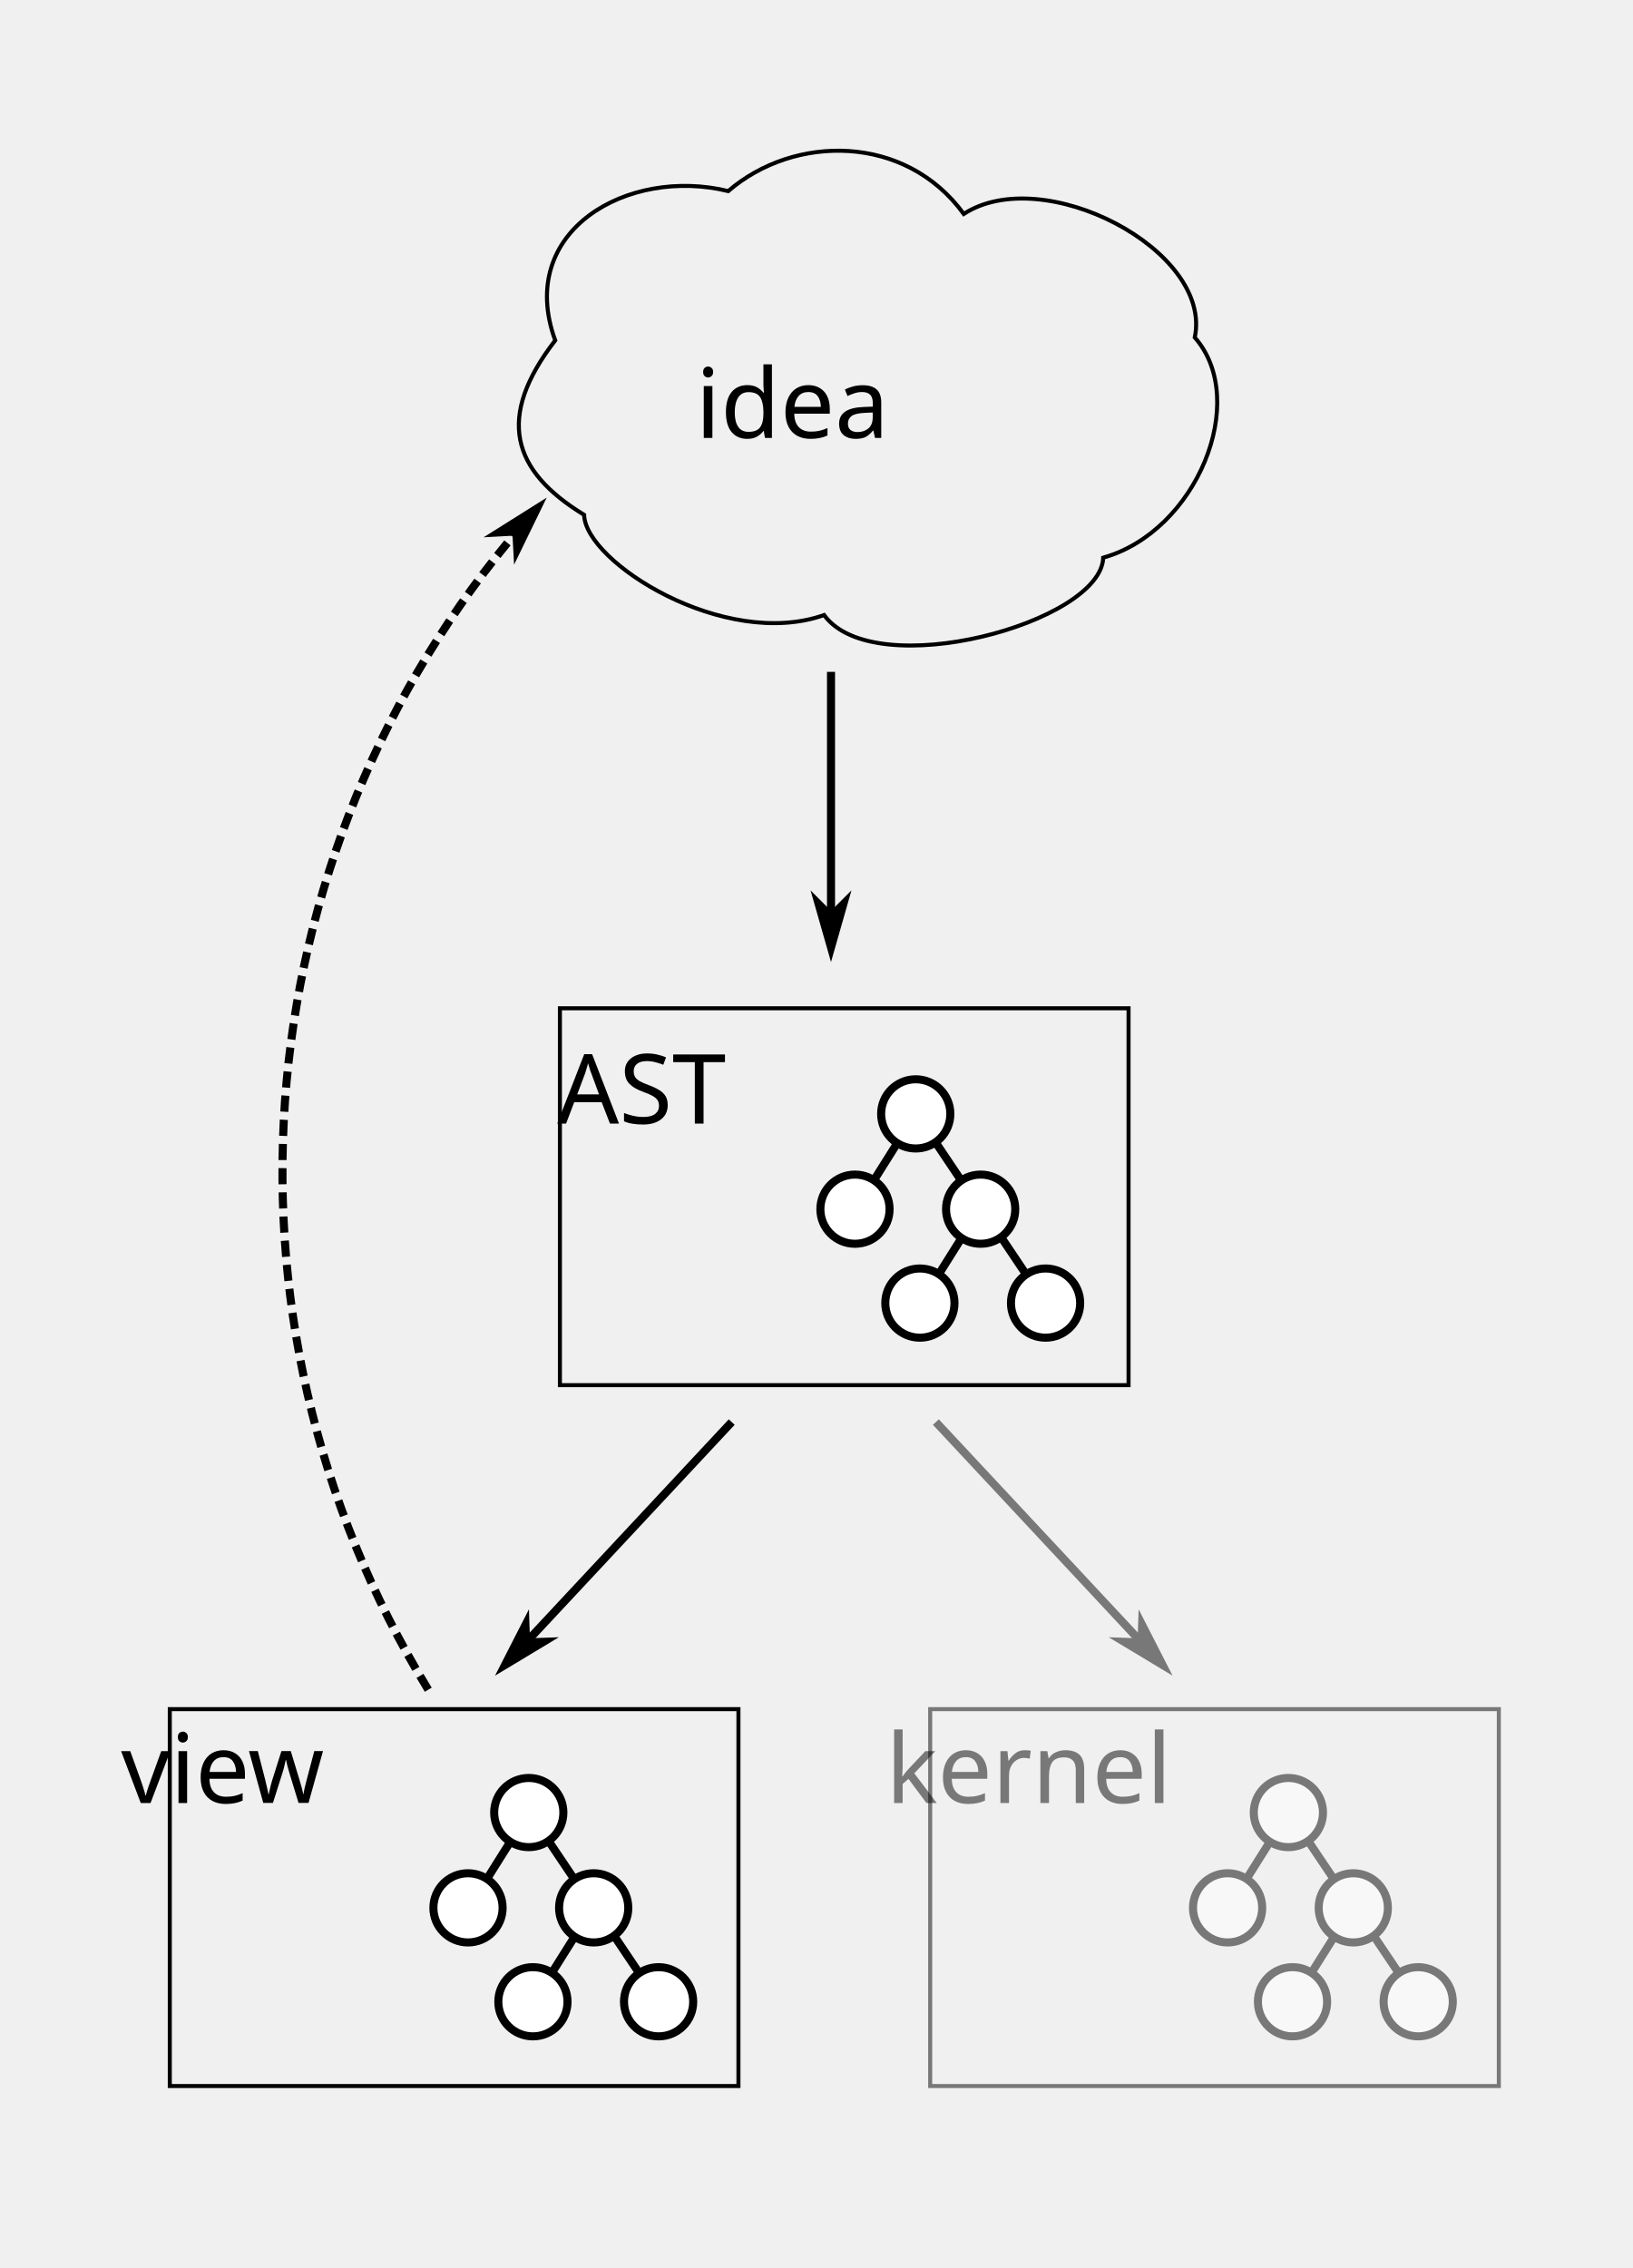
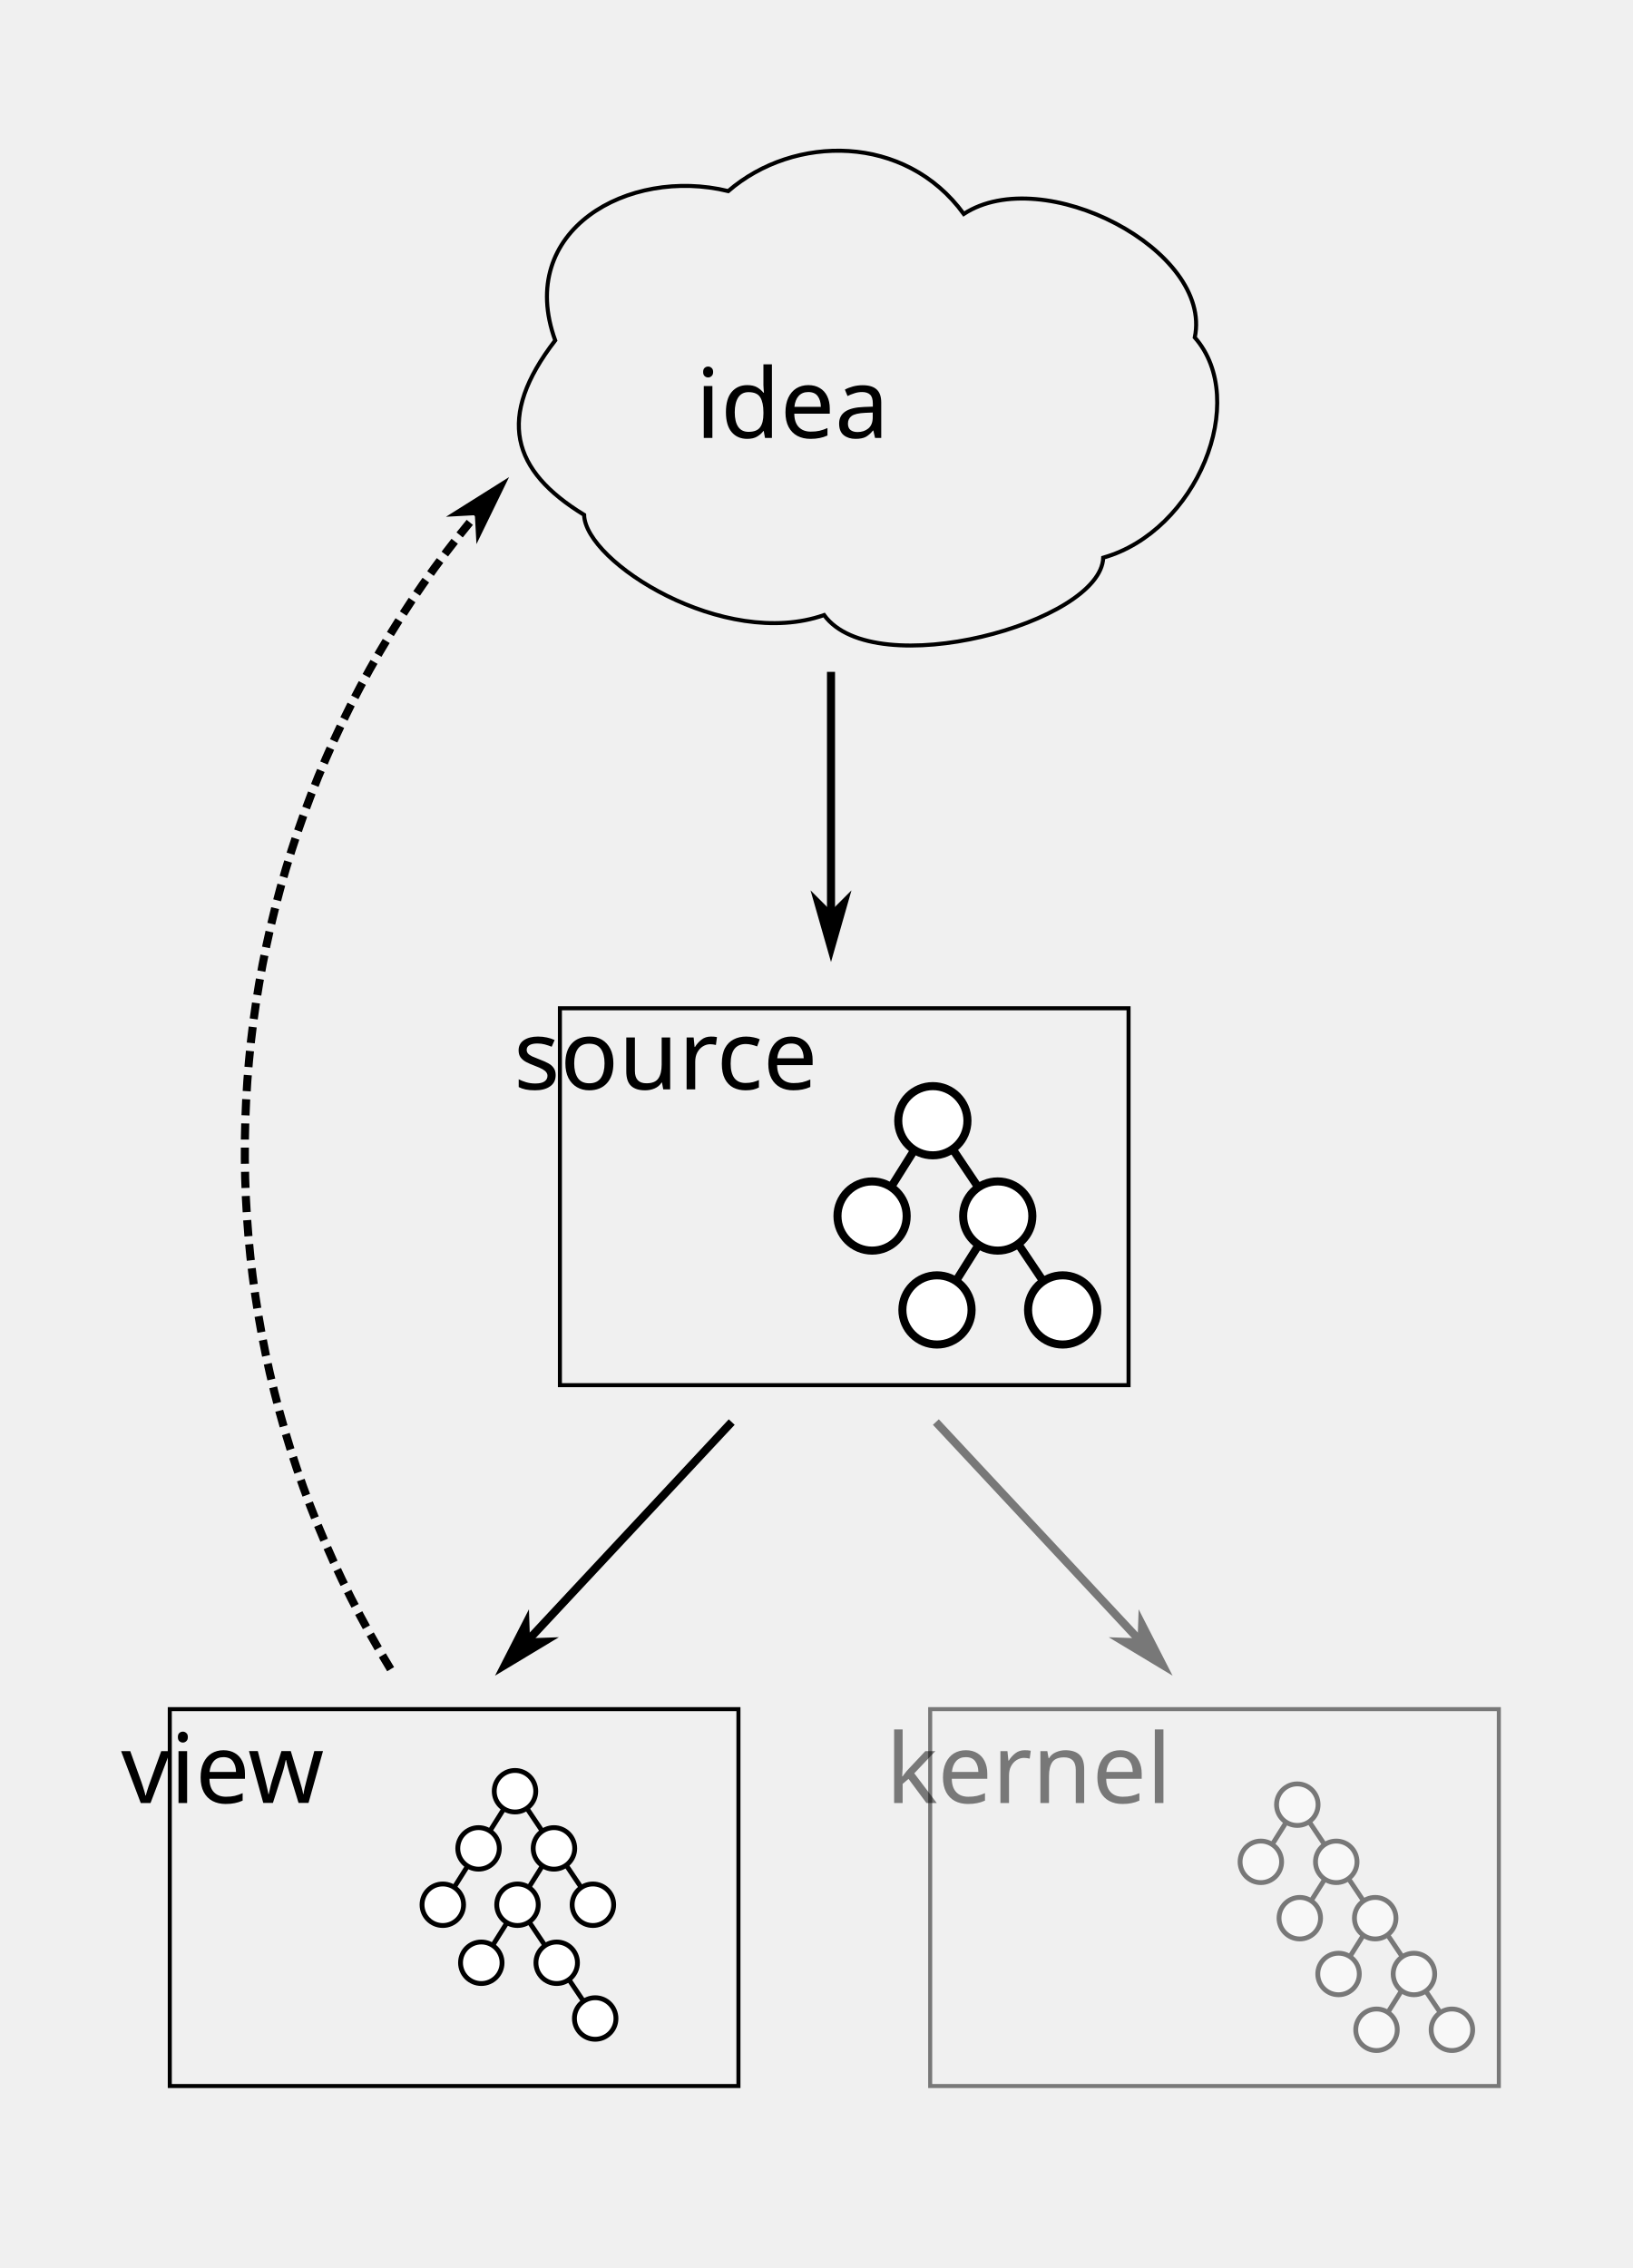
<svg xmlns="http://www.w3.org/2000/svg" width="243" height="337.5" id="svg2" version="1.0">
  <defs id="defs4">
    <marker orient="auto" refY="0" refX="0" id="Arrow1Mstart" style="overflow:visible">
      <path id="path3196" d="M 0,0 L 5,-5 L -12.5,0 L 5,5 L 0,0 z" style="fill-rule:evenodd;stroke:#000000;stroke-width:1pt;marker-start:none" transform="matrix(0.4,0,0,0.4,4,0)" />
    </marker>
    <marker orient="auto" refY="0" refX="0" id="Arrow1Mend" style="overflow:visible">
      <path id="path3199" d="M 0,0 L 5,-5 L -12.5,0 L 5,5 L 0,0 z" style="fill-rule:evenodd;stroke:#000000;stroke-width:1pt;marker-start:none" transform="matrix(-0.4,0,0,-0.4,-4,0)" />
    </marker>
    <marker orient="auto" refY="0" refX="0" id="Arrow1Send" style="overflow:visible">
      <path id="path3205" d="M 0,0 L 5,-5 L -12.5,0 L 5,5 L 0,0 z" style="fill-rule:evenodd;stroke:#000000;stroke-width:1pt;marker-start:none" transform="matrix(-0.2,0,0,-0.2,-1.2,0)" />
    </marker>
    <marker orient="auto" refY="0" refX="0" id="Arrow1Sstart" style="overflow:visible">
      <path id="path3202" d="M 0,0 L 5,-5 L -12.5,0 L 5,5 L 0,0 z" style="fill-rule:evenodd;stroke:#000000;stroke-width:1pt;marker-start:none" transform="matrix(0.2,0,0,0.2,1.2,0)" />
    </marker>
    <marker orient="auto" refY="0" refX="0" id="Arrow1Lend" style="overflow:visible">
      <path id="path3193" d="M 0,0 L 5,-5 L -12.5,0 L 5,5 L 0,0 z" style="fill-rule:evenodd;stroke:#000000;stroke-width:1pt;marker-start:none" transform="matrix(-0.8,0,0,-0.8,-10,0)" />
    </marker>
  </defs>
  <g id="layer1">
    <rect style="opacity:1;fill:none;fill-opacity:1;stroke:#000000;stroke-width:0.6;stroke-miterlimit:4;stroke-dasharray:none;stroke-opacity:1" id="rect2383" width="84.617" height="56.084" x="83.318" y="150.041" />
    <rect y="254.337" x="25.266" height="56.084" width="84.617" id="rect3159" style="opacity:1;fill:none;fill-opacity:1;stroke:#000000;stroke-width:0.6;stroke-miterlimit:4;stroke-dasharray:none;stroke-opacity:1" />
    <rect style="opacity:0.5;fill:none;fill-opacity:1;stroke:#000000;stroke-width:0.6;stroke-miterlimit:4;stroke-dasharray:none;stroke-opacity:1" id="rect3161" width="84.617" height="56.084" x="138.417" y="254.337" />
-     <text xml:space="preserve" style="font-size:14.405px;font-style:normal;font-variant:normal;font-weight:normal;font-stretch:normal;text-align:center;line-height:125%;writing-mode:lr-tb;text-anchor:middle;fill:#000000;fill-opacity:1;stroke:none;stroke-width:1px;stroke-linecap:butt;stroke-linejoin:miter;stroke-opacity:1;font-family:Lucida Grande;-inkscape-font-specification:Lucida Grande" x="104.846" y="167.201" id="text3163">
-       <tspan id="tspan3165" x="104.846" y="167.201">AST</tspan>
+     <text xml:space="preserve" style="font-size:14.405px;font-style:normal;font-variant:normal;font-weight:normal;font-stretch:normal;text-align:center;line-height:125%;writing-mode:lr-tb;text-anchor:middle;fill:#000000;fill-opacity:1;stroke:none;stroke-width:1px;stroke-linecap:butt;stroke-linejoin:miter;stroke-opacity:1;font-family:Lucida Grande;-inkscape-font-specification:Lucida Grande" x="108.409" y="162.11" id="text3163">
+       <tspan id="tspan3165" x="108.409" y="162.11">source</tspan>
    </text>
    <path style="fill:none;fill-rule:evenodd;stroke:#000000;stroke-width:0.6;stroke-linecap:butt;stroke-linejoin:miter;stroke-miterlimit:4;stroke-dasharray:none;stroke-opacity:1" d="M 82.619,50.656 C 76.668,34.304 93.487,24.795 108.365,28.437 C 118.171,19.966 134.722,19.887 143.417,31.838 C 155.221,24.14 180.508,37.218 177.79,50.215 C 186.047,59.613 178.051,79.087 164.166,82.985 C 163.832,92.677 130.133,101.821 122.63,91.528 C 107.776,96.758 87.075,83.644 86.92,76.615 C 76.123,70.028 73.798,62.094 82.619,50.656 z" id="path3179" />
    <text xml:space="preserve" style="font-size:14.405px;font-style:normal;font-variant:normal;font-weight:normal;font-stretch:normal;text-align:center;line-height:125%;writing-mode:lr-tb;text-anchor:middle;fill:#000000;fill-opacity:1;stroke:none;stroke-width:1px;stroke-linecap:butt;stroke-linejoin:miter;stroke-opacity:1;font-family:Lucida Grande;-inkscape-font-specification:Lucida Grande" x="127.26" y="65.168" id="text3181">
      <tspan id="tspan3183" x="127.26" y="65.168">idea</tspan>
    </text>
    <path id="path5552" d="M 139.263,211.615 L 172.874,247.626" style="opacity:0.5;fill:none;fill-rule:evenodd;stroke:#000000;stroke-width:1.2px;stroke-linecap:butt;stroke-linejoin:miter;marker-end:url(#Arrow1Mend);stroke-opacity:1" />
    <path style="fill:none;fill-rule:evenodd;stroke:#000000;stroke-width:1.2px;stroke-linecap:butt;stroke-linejoin:miter;marker-end:url(#Arrow1Mend);stroke-opacity:1" d="M 123.659,99.979 L 123.659,140.792" id="path5554" />
-     <path id="path6099" d="M 136.313,165.661 L 145.972,180.047" style="fill:none;fill-rule:evenodd;stroke:#000000;stroke-width:1.2;stroke-linecap:butt;stroke-linejoin:miter;stroke-miterlimit:4;stroke-dasharray:none;stroke-opacity:1" />
-     <path style="fill:none;fill-rule:evenodd;stroke:#000000;stroke-width:1.2;stroke-linecap:butt;stroke-linejoin:miter;stroke-miterlimit:4;stroke-dasharray:none;stroke-opacity:1" d="M 136.313,165.661 L 127.27,180.047" id="path6097" />
-     <path style="opacity:1;fill:#ffffff;fill-opacity:1;stroke:#000000;stroke-width:1;stroke-miterlimit:4;stroke-dasharray:none;stroke-dashoffset:0;stroke-opacity:1" id="path6091" d="M 459.829,160.112 A 4.289,4.289 0 1 1 451.25,160.112 A 4.289,4.289 0 1 1 459.829,160.112 z" transform="matrix(1.200384,0,0,1.200384,-410.5543,-26.43964)" />
-     <path style="fill:none;fill-rule:evenodd;stroke:#000000;stroke-width:1.2;stroke-linecap:butt;stroke-linejoin:miter;stroke-miterlimit:4;stroke-dasharray:none;stroke-opacity:1" d="M 145.972,179.635 L 155.631,194.021" id="path6101" />
-     <path transform="matrix(1.200384,0,0,1.200384,-419.5969,-12.25932)" d="M 459.829,160.112 A 4.289,4.289 0 1 1 451.25,160.112 A 4.289,4.289 0 1 1 459.829,160.112 z" id="path6093" style="opacity:1;fill:#ffffff;fill-opacity:1;stroke:#000000;stroke-width:1;stroke-miterlimit:4;stroke-dasharray:none;stroke-dashoffset:0;stroke-opacity:1" />
-     <path id="path6103" d="M 145.972,179.635 L 136.929,194.021" style="fill:none;fill-rule:evenodd;stroke:#000000;stroke-width:1.2;stroke-linecap:butt;stroke-linejoin:miter;stroke-miterlimit:4;stroke-dasharray:none;stroke-opacity:1" />
-     <path style="opacity:1;fill:#ffffff;fill-opacity:1;stroke:#000000;stroke-width:1;stroke-miterlimit:4;stroke-dasharray:none;stroke-dashoffset:0;stroke-opacity:1" id="path6095" d="M 459.829,160.112 A 4.289,4.289 0 1 1 451.25,160.112 A 4.289,4.289 0 1 1 459.829,160.112 z" transform="matrix(1.200384,0,0,1.200384,-400.8953,-12.25932)" />
-     <path style="opacity:1;fill:#ffffff;fill-opacity:1;stroke:#000000;stroke-width:1;stroke-miterlimit:4;stroke-dasharray:none;stroke-dashoffset:0;stroke-opacity:1" id="path6105" d="M 459.829,160.112 A 4.289,4.289 0 1 1 451.25,160.112 A 4.289,4.289 0 1 1 459.829,160.112 z" transform="matrix(1.200384,0,0,1.200384,-409.9378,1.715487)" />
-     <path transform="matrix(1.200384,0,0,1.200384,-391.2362,1.715487)" d="M 459.829,160.112 A 4.289,4.289 0 1 1 451.25,160.112 A 4.289,4.289 0 1 1 459.829,160.112 z" id="path6107" style="opacity:1;fill:#ffffff;fill-opacity:1;stroke:#000000;stroke-width:1;stroke-miterlimit:4;stroke-dasharray:none;stroke-dashoffset:0;stroke-opacity:1" />
-     <path style="opacity:1;fill:none;fill-opacity:1;stroke:#000000;stroke-width:1;marker-end:url(#Arrow1Mend);stroke-miterlimit:4;stroke-dasharray:2, 1;stroke-dashoffset:0;stroke-opacity:1" id="path6129" d="M 482.072,320.18 A 123,123 0 0 1 495.441,173.866" transform="matrix(1.200384,0,0,1.200384,-514.9457,-132.8955)" />
+     <path id="path6099" d="M 138.858,166.679 L 148.517,181.065" style="fill:none;fill-rule:evenodd;stroke:#000000;stroke-width:1.2;stroke-linecap:butt;stroke-linejoin:miter;stroke-miterlimit:4;stroke-dasharray:none;stroke-opacity:1" />
+     <path style="fill:none;fill-rule:evenodd;stroke:#000000;stroke-width:1.2;stroke-linecap:butt;stroke-linejoin:miter;stroke-miterlimit:4;stroke-dasharray:none;stroke-opacity:1" d="M 138.858,166.679 L 129.815,181.065" id="path6097" />
+     <path style="opacity:1;fill:#ffffff;fill-opacity:1;stroke:#000000;stroke-width:1;stroke-miterlimit:4;stroke-dasharray:none;stroke-dashoffset:0;stroke-opacity:1" id="path6091" d="M 459.829,160.112 A 4.289,4.289 0 1 1 451.25,160.112 A 4.289,4.289 0 1 1 459.829,160.112 z" transform="matrix(1.200384,0,0,1.200384,-408.0091,-25.42154)" />
+     <path style="fill:none;fill-rule:evenodd;stroke:#000000;stroke-width:1.2;stroke-linecap:butt;stroke-linejoin:miter;stroke-miterlimit:4;stroke-dasharray:none;stroke-opacity:1" d="M 148.517,180.654 L 158.176,195.039" id="path6101" />
+     <path transform="matrix(1.200384,0,0,1.200384,-417.0516,-11.24122)" d="M 459.829,160.112 A 4.289,4.289 0 1 1 451.25,160.112 A 4.289,4.289 0 1 1 459.829,160.112 z" id="path6093" style="opacity:1;fill:#ffffff;fill-opacity:1;stroke:#000000;stroke-width:1;stroke-miterlimit:4;stroke-dasharray:none;stroke-dashoffset:0;stroke-opacity:1" />
+     <path id="path6103" d="M 148.517,180.654 L 139.474,195.039" style="fill:none;fill-rule:evenodd;stroke:#000000;stroke-width:1.2;stroke-linecap:butt;stroke-linejoin:miter;stroke-miterlimit:4;stroke-dasharray:none;stroke-opacity:1" />
+     <path style="opacity:1;fill:#ffffff;fill-opacity:1;stroke:#000000;stroke-width:1;stroke-miterlimit:4;stroke-dasharray:none;stroke-dashoffset:0;stroke-opacity:1" id="path6095" d="M 459.829,160.112 A 4.289,4.289 0 1 1 451.25,160.112 A 4.289,4.289 0 1 1 459.829,160.112 z" transform="matrix(1.200384,0,0,1.200384,-398.35,-11.24122)" />
+     <path style="opacity:1;fill:#ffffff;fill-opacity:1;stroke:#000000;stroke-width:1;stroke-miterlimit:4;stroke-dasharray:none;stroke-dashoffset:0;stroke-opacity:1" id="path6105" d="M 459.829,160.112 A 4.289,4.289 0 1 1 451.25,160.112 A 4.289,4.289 0 1 1 459.829,160.112 z" transform="matrix(1.200384,0,0,1.200384,-407.3926,2.733586)" />
+     <path transform="matrix(1.200384,0,0,1.200384,-388.691,2.733586)" d="M 459.829,160.112 A 4.289,4.289 0 1 1 451.25,160.112 A 4.289,4.289 0 1 1 459.829,160.112 z" id="path6107" style="opacity:1;fill:#ffffff;fill-opacity:1;stroke:#000000;stroke-width:1;stroke-miterlimit:4;stroke-dasharray:none;stroke-dashoffset:0;stroke-opacity:1" />
+     <path style="opacity:1;fill:none;fill-opacity:1;stroke:#000000;stroke-width:1;marker-end:url(#Arrow1Mend);stroke-miterlimit:4;stroke-dasharray:2, 1;stroke-dashoffset:0;stroke-opacity:1" id="path6129" d="M 482.072,320.18 A 123,123 0 0 1 495.441,173.866" transform="matrix(1.200384,0,0,1.200384,-520.5452,-135.9497)" />
    <path style="fill:none;fill-rule:evenodd;stroke:#000000;stroke-width:1.2px;stroke-linecap:butt;stroke-linejoin:miter;marker-end:url(#Arrow1Mend);stroke-opacity:1" d="M 108.884,211.615 L 75.274,247.626" id="path7730" />
-     <path style="fill:none;fill-rule:evenodd;stroke:#000000;stroke-width:1.2;stroke-linecap:butt;stroke-linejoin:miter;stroke-miterlimit:4;stroke-dasharray:none;stroke-opacity:1" d="M 78.73,269.63 L 88.389,284.016" id="path8541" />
-     <path id="path8543" d="M 78.73,269.63 L 69.687,284.016" style="fill:none;fill-rule:evenodd;stroke:#000000;stroke-width:1.2;stroke-linecap:butt;stroke-linejoin:miter;stroke-miterlimit:4;stroke-dasharray:none;stroke-opacity:1" />
-     <path transform="matrix(1.200384,0,0,1.200384,-468.1373,77.52956)" d="M 459.829,160.112 A 4.289,4.289 0 1 1 451.25,160.112 A 4.289,4.289 0 1 1 459.829,160.112 z" id="path8545" style="opacity:1;fill:#ffffff;fill-opacity:1;stroke:#000000;stroke-width:1;stroke-miterlimit:4;stroke-dasharray:none;stroke-dashoffset:0;stroke-opacity:1" />
-     <path id="path8547" d="M 88.389,283.605 L 98.048,297.99" style="fill:none;fill-rule:evenodd;stroke:#000000;stroke-width:1.2;stroke-linecap:butt;stroke-linejoin:miter;stroke-miterlimit:4;stroke-dasharray:none;stroke-opacity:1" />
-     <path style="opacity:1;fill:#ffffff;fill-opacity:1;stroke:#000000;stroke-width:1;stroke-miterlimit:4;stroke-dasharray:none;stroke-dashoffset:0;stroke-opacity:1" id="path8549" d="M 459.829,160.112 A 4.289,4.289 0 1 1 451.25,160.112 A 4.289,4.289 0 1 1 459.829,160.112 z" transform="matrix(1.200384,0,0,1.200384,-477.1798,91.70988)" />
-     <path style="fill:none;fill-rule:evenodd;stroke:#000000;stroke-width:1.2;stroke-linecap:butt;stroke-linejoin:miter;stroke-miterlimit:4;stroke-dasharray:none;stroke-opacity:1" d="M 88.389,283.605 L 79.346,297.99" id="path8551" />
-     <path transform="matrix(1.200384,0,0,1.200384,-458.4782,91.70988)" d="M 459.829,160.112 A 4.289,4.289 0 1 1 451.25,160.112 A 4.289,4.289 0 1 1 459.829,160.112 z" id="path8553" style="opacity:1;fill:#ffffff;fill-opacity:1;stroke:#000000;stroke-width:1;stroke-miterlimit:4;stroke-dasharray:none;stroke-dashoffset:0;stroke-opacity:1" />
-     <path transform="matrix(1.200384,0,0,1.200384,-467.5208,105.6847)" d="M 459.829,160.112 A 4.289,4.289 0 1 1 451.25,160.112 A 4.289,4.289 0 1 1 459.829,160.112 z" id="path8555" style="opacity:1;fill:#ffffff;fill-opacity:1;stroke:#000000;stroke-width:1;stroke-miterlimit:4;stroke-dasharray:none;stroke-dashoffset:0;stroke-opacity:1" />
-     <path style="opacity:1;fill:#ffffff;fill-opacity:1;stroke:#000000;stroke-width:1;stroke-miterlimit:4;stroke-dasharray:none;stroke-dashoffset:0;stroke-opacity:1" id="path8557" d="M 459.829,160.112 A 4.289,4.289 0 1 1 451.25,160.112 A 4.289,4.289 0 1 1 459.829,160.112 z" transform="matrix(1.200384,0,0,1.200384,-448.8192,105.6847)" />
-     <g id="g8577" style="opacity:0.5">
-       <path style="fill:none;fill-rule:evenodd;stroke:#000000;stroke-width:1.2;stroke-linecap:butt;stroke-linejoin:miter;stroke-miterlimit:4;stroke-dasharray:none;stroke-opacity:1" d="M 191.763,269.63 L 201.422,284.016" id="path8559" />
-       <path id="path8561" d="M 191.763,269.63 L 182.72,284.016" style="fill:none;fill-rule:evenodd;stroke:#000000;stroke-width:1.2;stroke-linecap:butt;stroke-linejoin:miter;stroke-miterlimit:4;stroke-dasharray:none;stroke-opacity:1" />
-       <path transform="matrix(1.200384,0,0,1.200384,-355.1041,77.52956)" d="M 459.829,160.112 A 4.289,4.289 0 1 1 451.25,160.112 A 4.289,4.289 0 1 1 459.829,160.112 z" id="path8563" style="opacity:1;fill:#ffffff;fill-opacity:1;stroke:#000000;stroke-width:1;stroke-miterlimit:4;stroke-dasharray:none;stroke-dashoffset:0;stroke-opacity:1" />
-       <path id="path8565" d="M 201.422,283.605 L 211.081,297.99" style="fill:none;fill-rule:evenodd;stroke:#000000;stroke-width:1.2;stroke-linecap:butt;stroke-linejoin:miter;stroke-miterlimit:4;stroke-dasharray:none;stroke-opacity:1" />
-       <path style="opacity:1;fill:#ffffff;fill-opacity:1;stroke:#000000;stroke-width:1;stroke-miterlimit:4;stroke-dasharray:none;stroke-dashoffset:0;stroke-opacity:1" id="path8567" d="M 459.829,160.112 A 4.289,4.289 0 1 1 451.25,160.112 A 4.289,4.289 0 1 1 459.829,160.112 z" transform="matrix(1.200384,0,0,1.200384,-364.1466,91.70988)" />
-       <path style="fill:none;fill-rule:evenodd;stroke:#000000;stroke-width:1.2;stroke-linecap:butt;stroke-linejoin:miter;stroke-miterlimit:4;stroke-dasharray:none;stroke-opacity:1" d="M 201.422,283.605 L 192.379,297.99" id="path8569" />
-       <path transform="matrix(1.200384,0,0,1.200384,-345.445,91.70988)" d="M 459.829,160.112 A 4.289,4.289 0 1 1 451.25,160.112 A 4.289,4.289 0 1 1 459.829,160.112 z" id="path8571" style="opacity:1;fill:#ffffff;fill-opacity:1;stroke:#000000;stroke-width:1;stroke-miterlimit:4;stroke-dasharray:none;stroke-dashoffset:0;stroke-opacity:1" />
-       <path transform="matrix(1.200384,0,0,1.200384,-354.4876,105.6847)" d="M 459.829,160.112 A 4.289,4.289 0 1 1 451.25,160.112 A 4.289,4.289 0 1 1 459.829,160.112 z" id="path8573" style="opacity:1;fill:#ffffff;fill-opacity:1;stroke:#000000;stroke-width:1;stroke-miterlimit:4;stroke-dasharray:none;stroke-dashoffset:0;stroke-opacity:1" />
-       <path style="opacity:1;fill:#ffffff;fill-opacity:1;stroke:#000000;stroke-width:1;stroke-miterlimit:4;stroke-dasharray:none;stroke-dashoffset:0;stroke-opacity:1" id="path8575" d="M 459.829,160.112 A 4.289,4.289 0 1 1 451.25,160.112 A 4.289,4.289 0 1 1 459.829,160.112 z" transform="matrix(1.200384,0,0,1.200384,-335.786,105.6847)" />
-     </g>
+     <path style="fill:none;fill-rule:evenodd;stroke:#000000;stroke-width:0.72;stroke-linecap:butt;stroke-linejoin:miter;stroke-miterlimit:4;stroke-dasharray:none;stroke-opacity:1" d="M 76.663,266.493 L 82.459,275.124" id="path8541" />
+     <path id="path8543" d="M 76.663,266.493 L 71.238,275.124" style="fill:none;fill-rule:evenodd;stroke:#000000;stroke-width:0.72;stroke-linecap:butt;stroke-linejoin:miter;stroke-miterlimit:4;stroke-dasharray:none;stroke-opacity:1" />
+     <path transform="matrix(0.7202302,0,0,0.7202302,-251.4571,151.2327)" d="M 459.829,160.112 A 4.289,4.289 0 1 1 451.25,160.112 A 4.289,4.289 0 1 1 459.829,160.112 z" id="path8545" style="opacity:1;fill:#ffffff;fill-opacity:1;stroke:#000000;stroke-width:1;stroke-miterlimit:4;stroke-dasharray:none;stroke-dashoffset:0;stroke-opacity:1" />
+     <path id="path8547" d="M 82.459,274.878 L 88.254,283.509" style="fill:none;fill-rule:evenodd;stroke:#000000;stroke-width:0.72;stroke-linecap:butt;stroke-linejoin:miter;stroke-miterlimit:4;stroke-dasharray:none;stroke-opacity:1" />
+     <path id="path2433" d="M 71.344,274.878 L 65.919,283.509" style="fill:none;fill-rule:evenodd;stroke:#000000;stroke-width:0.72;stroke-linecap:butt;stroke-linejoin:miter;stroke-miterlimit:4;stroke-dasharray:none;stroke-opacity:1" />
+     <path style="opacity:1;fill:#ffffff;fill-opacity:1;stroke:#000000;stroke-width:1;stroke-miterlimit:4;stroke-dasharray:none;stroke-dashoffset:0;stroke-opacity:1" id="path8549" d="M 459.829,160.112 A 4.289,4.289 0 1 1 451.25,160.112 A 4.289,4.289 0 1 1 459.829,160.112 z" transform="matrix(0.7202302,0,0,0.7202302,-256.8827,159.7409)" />
+     <path style="fill:none;fill-rule:evenodd;stroke:#000000;stroke-width:0.72;stroke-linecap:butt;stroke-linejoin:miter;stroke-miterlimit:4;stroke-dasharray:none;stroke-opacity:1" d="M 77.072,283.513 L 82.868,292.144" id="path2437" />
+     <path style="fill:none;fill-rule:evenodd;stroke:#000000;stroke-width:0.72;stroke-linecap:butt;stroke-linejoin:miter;stroke-miterlimit:4;stroke-dasharray:none;stroke-opacity:1" d="M 82.459,274.878 L 77.033,283.509" id="path8551" />
+     <path transform="matrix(0.7202302,0,0,0.7202302,-245.6617,159.7409)" d="M 459.829,160.112 A 4.289,4.289 0 1 1 451.25,160.112 A 4.289,4.289 0 1 1 459.829,160.112 z" id="path8553" style="opacity:1;fill:#ffffff;fill-opacity:1;stroke:#000000;stroke-width:1;stroke-miterlimit:4;stroke-dasharray:none;stroke-dashoffset:0;stroke-opacity:1" />
+     <path id="path2439" d="M 77.072,283.513 L 71.647,292.144" style="fill:none;fill-rule:evenodd;stroke:#000000;stroke-width:0.72;stroke-linecap:butt;stroke-linejoin:miter;stroke-miterlimit:4;stroke-dasharray:none;stroke-opacity:1" />
+     <path transform="matrix(0.7202302,0,0,0.7202302,-251.0872,168.1258)" d="M 459.829,160.112 A 4.289,4.289 0 1 1 451.25,160.112 A 4.289,4.289 0 1 1 459.829,160.112 z" id="path8555" style="opacity:1;fill:#ffffff;fill-opacity:1;stroke:#000000;stroke-width:1;stroke-miterlimit:4;stroke-dasharray:none;stroke-dashoffset:0;stroke-opacity:1" />
+     <path style="opacity:1;fill:#ffffff;fill-opacity:1;stroke:#000000;stroke-width:1;stroke-miterlimit:4;stroke-dasharray:none;stroke-dashoffset:0;stroke-opacity:1" id="path2441" d="M 459.829,160.112 A 4.289,4.289 0 1 1 451.25,160.112 A 4.289,4.289 0 1 1 459.829,160.112 z" transform="matrix(0.7202302,0,0,0.7202302,-256.4735,176.7609)" />
+     <path style="opacity:1;fill:#ffffff;fill-opacity:1;stroke:#000000;stroke-width:1;stroke-miterlimit:4;stroke-dasharray:none;stroke-dashoffset:0;stroke-opacity:1" id="path8557" d="M 459.829,160.112 A 4.289,4.289 0 1 1 451.25,160.112 A 4.289,4.289 0 1 1 459.829,160.112 z" transform="matrix(0.7202302,0,0,0.7202302,-239.8663,168.1258)" />
    <text id="text2429" y="268.308" x="162.449" style="font-size:14.405px;font-style:normal;font-variant:normal;font-weight:normal;font-stretch:normal;text-align:center;line-height:125%;writing-mode:lr-tb;text-anchor:middle;fill:#000000;fill-opacity:1;stroke:none;stroke-width:1px;stroke-linecap:butt;stroke-linejoin:miter;stroke-opacity:1;font-family:Lucida Grande;-inkscape-font-specification:Lucida Grande;opacity:0.5;" xml:space="preserve">
      <tspan y="268.308" x="162.449" id="tspan2431">kernel</tspan>
    </text>
    <text id="text3257" y="268.308" x="42.485" style="font-size:14.405px;font-style:normal;font-variant:normal;font-weight:normal;font-stretch:normal;text-align:center;line-height:125%;writing-mode:lr-tb;text-anchor:middle;fill:#000000;fill-opacity:1;stroke:none;stroke-width:1px;stroke-linecap:butt;stroke-linejoin:miter;stroke-opacity:1;font-family:Lucida Grande;-inkscape-font-specification:Lucida Grande" xml:space="preserve">
      <tspan y="268.308" x="42.485" id="tspan3259">view</tspan>
    </text>
+     <path id="path2445" d="M 82.8,291.806 L 88.596,300.437" style="fill:none;fill-rule:evenodd;stroke:#000000;stroke-width:0.72;stroke-linecap:butt;stroke-linejoin:miter;stroke-miterlimit:4;stroke-dasharray:none;stroke-opacity:1" />
+     <path transform="matrix(0.7202302,0,0,0.7202302,-245.2525,176.7609)" d="M 459.829,160.112 A 4.289,4.289 0 1 1 451.25,160.112 A 4.289,4.289 0 1 1 459.829,160.112 z" id="path2443" style="opacity:1;fill:#ffffff;fill-opacity:1;stroke:#000000;stroke-width:1;stroke-miterlimit:4;stroke-dasharray:none;stroke-dashoffset:0;stroke-opacity:1" />
+     <path style="opacity:1;fill:#ffffff;fill-opacity:1;stroke:#000000;stroke-width:1;stroke-miterlimit:4;stroke-dasharray:none;stroke-dashoffset:0;stroke-opacity:1" id="path2435" d="M 459.829,160.112 A 4.289,4.289 0 1 1 451.25,160.112 A 4.289,4.289 0 1 1 459.829,160.112 z" transform="matrix(0.7202302,0,0,0.7202302,-262.2017,168.1258)" />
+     <path style="opacity:1;fill:#ffffff;fill-opacity:1;stroke:#000000;stroke-width:1;stroke-miterlimit:4;stroke-dasharray:none;stroke-dashoffset:0;stroke-opacity:1" id="path2447" d="M 459.829,160.112 A 4.289,4.289 0 1 1 451.25,160.112 A 4.289,4.289 0 1 1 459.829,160.112 z" transform="matrix(0.7202302,0,0,0.7202302,-239.5243,185.0539)" />
+     <g id="g3274" style="opacity:0.5" transform="translate(3.805377,-4.497264)">
+       <path style="opacity:1;fill:none;fill-rule:evenodd;stroke:#000000;stroke-width:0.72;stroke-linecap:butt;stroke-linejoin:miter;stroke-miterlimit:4;stroke-dasharray:none;stroke-opacity:1" d="M 189.269,272.991 L 195.064,281.622" id="path8559" />
+       <path id="path8561" d="M 189.269,272.991 L 183.843,281.622" style="opacity:1;fill:none;fill-rule:evenodd;stroke:#000000;stroke-width:0.72;stroke-linecap:butt;stroke-linejoin:miter;stroke-miterlimit:4;stroke-dasharray:none;stroke-opacity:1" />
+       <path transform="matrix(0.7202302,0,0,0.7202302,-138.8514,157.7304)" d="M 459.829,160.112 A 4.289,4.289 0 1 1 451.25,160.112 A 4.289,4.289 0 1 1 459.829,160.112 z" id="path8563" style="opacity:1;fill:#ffffff;fill-opacity:1;stroke:#000000;stroke-width:1;stroke-miterlimit:4;stroke-dasharray:none;stroke-dashoffset:0;stroke-opacity:1" />
+       <path id="path8565" d="M 195.064,281.375 L 200.86,290.007" style="opacity:1;fill:none;fill-rule:evenodd;stroke:#000000;stroke-width:0.72;stroke-linecap:butt;stroke-linejoin:miter;stroke-miterlimit:4;stroke-dasharray:none;stroke-opacity:1" />
+       <path style="opacity:1;fill:#ffffff;fill-opacity:1;stroke:#000000;stroke-width:1;stroke-miterlimit:4;stroke-dasharray:none;stroke-dashoffset:0;stroke-opacity:1" id="path8567" d="M 459.829,160.112 A 4.289,4.289 0 1 1 451.25,160.112 A 4.289,4.289 0 1 1 459.829,160.112 z" transform="matrix(0.7202302,0,0,0.7202302,-144.2769,166.2386)" />
+       <path style="opacity:1;fill:none;fill-rule:evenodd;stroke:#000000;stroke-width:0.72;stroke-linecap:butt;stroke-linejoin:miter;stroke-miterlimit:4;stroke-dasharray:none;stroke-opacity:1" d="M 200.83,289.678 L 206.625,298.31" id="path3258" />
+       <path style="opacity:1;fill:none;fill-rule:evenodd;stroke:#000000;stroke-width:0.72;stroke-linecap:butt;stroke-linejoin:miter;stroke-miterlimit:4;stroke-dasharray:none;stroke-opacity:1" d="M 195.064,281.375 L 189.639,290.007" id="path8569" />
+       <path transform="matrix(0.7202302,0,0,0.7202302,-133.056,166.2386)" d="M 459.829,160.112 A 4.289,4.289 0 1 1 451.25,160.112 A 4.289,4.289 0 1 1 459.829,160.112 z" id="path8571" style="opacity:1;fill:#ffffff;fill-opacity:1;stroke:#000000;stroke-width:1;stroke-miterlimit:4;stroke-dasharray:none;stroke-dashoffset:0;stroke-opacity:1" />
+       <path transform="matrix(0.7202302,0,0,0.7202302,-138.4815,174.6235)" d="M 459.829,160.112 A 4.289,4.289 0 1 1 451.25,160.112 A 4.289,4.289 0 1 1 459.829,160.112 z" id="path8573" style="opacity:1;fill:#ffffff;fill-opacity:1;stroke:#000000;stroke-width:1;stroke-miterlimit:4;stroke-dasharray:none;stroke-dashoffset:0;stroke-opacity:1" />
+       <path id="path3266" d="M 206.48,297.981 L 212.276,306.612" style="opacity:1;fill:none;fill-rule:evenodd;stroke:#000000;stroke-width:0.72;stroke-linecap:butt;stroke-linejoin:miter;stroke-miterlimit:4;stroke-dasharray:none;stroke-opacity:1" />
+       <path id="path3260" d="M 200.83,289.678 L 195.404,298.31" style="opacity:1;fill:none;fill-rule:evenodd;stroke:#000000;stroke-width:0.72;stroke-linecap:butt;stroke-linejoin:miter;stroke-miterlimit:4;stroke-dasharray:none;stroke-opacity:1" />
+       <path style="opacity:1;fill:#ffffff;fill-opacity:1;stroke:#000000;stroke-width:1;stroke-miterlimit:4;stroke-dasharray:none;stroke-dashoffset:0;stroke-opacity:1" id="path8575" d="M 459.829,160.112 A 4.289,4.289 0 1 1 451.25,160.112 A 4.289,4.289 0 1 1 459.829,160.112 z" transform="matrix(0.7202302,0,0,0.7202302,-127.2606,174.6235)" />
+       <path style="opacity:1;fill:#ffffff;fill-opacity:1;stroke:#000000;stroke-width:1;stroke-miterlimit:4;stroke-dasharray:none;stroke-dashoffset:0;stroke-opacity:1" id="path3262" d="M 459.829,160.112 A 4.289,4.289 0 1 1 451.25,160.112 A 4.289,4.289 0 1 1 459.829,160.112 z" transform="matrix(0.7202302,0,0,0.7202302,-132.7158,182.9261)" />
+       <path style="opacity:1;fill:none;fill-rule:evenodd;stroke:#000000;stroke-width:0.72;stroke-linecap:butt;stroke-linejoin:miter;stroke-miterlimit:4;stroke-dasharray:none;stroke-opacity:1" d="M 206.48,297.981 L 201.055,306.612" id="path3268" />
+       <path transform="matrix(0.7202302,0,0,0.7202302,-121.4948,182.9261)" d="M 459.829,160.112 A 4.289,4.289 0 1 1 451.25,160.112 A 4.289,4.289 0 1 1 459.829,160.112 z" id="path3264" style="opacity:1;fill:#ffffff;fill-opacity:1;stroke:#000000;stroke-width:1;stroke-miterlimit:4;stroke-dasharray:none;stroke-dashoffset:0;stroke-opacity:1" />
+       <path transform="matrix(0.7202302,0,0,0.7202302,-127.0654,191.2287)" d="M 459.829,160.112 A 4.289,4.289 0 1 1 451.25,160.112 A 4.289,4.289 0 1 1 459.829,160.112 z" id="path3270" style="opacity:1;fill:#ffffff;fill-opacity:1;stroke:#000000;stroke-width:1;stroke-miterlimit:4;stroke-dasharray:none;stroke-dashoffset:0;stroke-opacity:1" />
+       <path style="opacity:1;fill:#ffffff;fill-opacity:1;stroke:#000000;stroke-width:1;stroke-miterlimit:4;stroke-dasharray:none;stroke-dashoffset:0;stroke-opacity:1" id="path3272" d="M 459.829,160.112 A 4.289,4.289 0 1 1 451.25,160.112 A 4.289,4.289 0 1 1 459.829,160.112 z" transform="matrix(0.7202302,0,0,0.7202302,-115.8444,191.2287)" />
+     </g>
  </g>
</svg>
